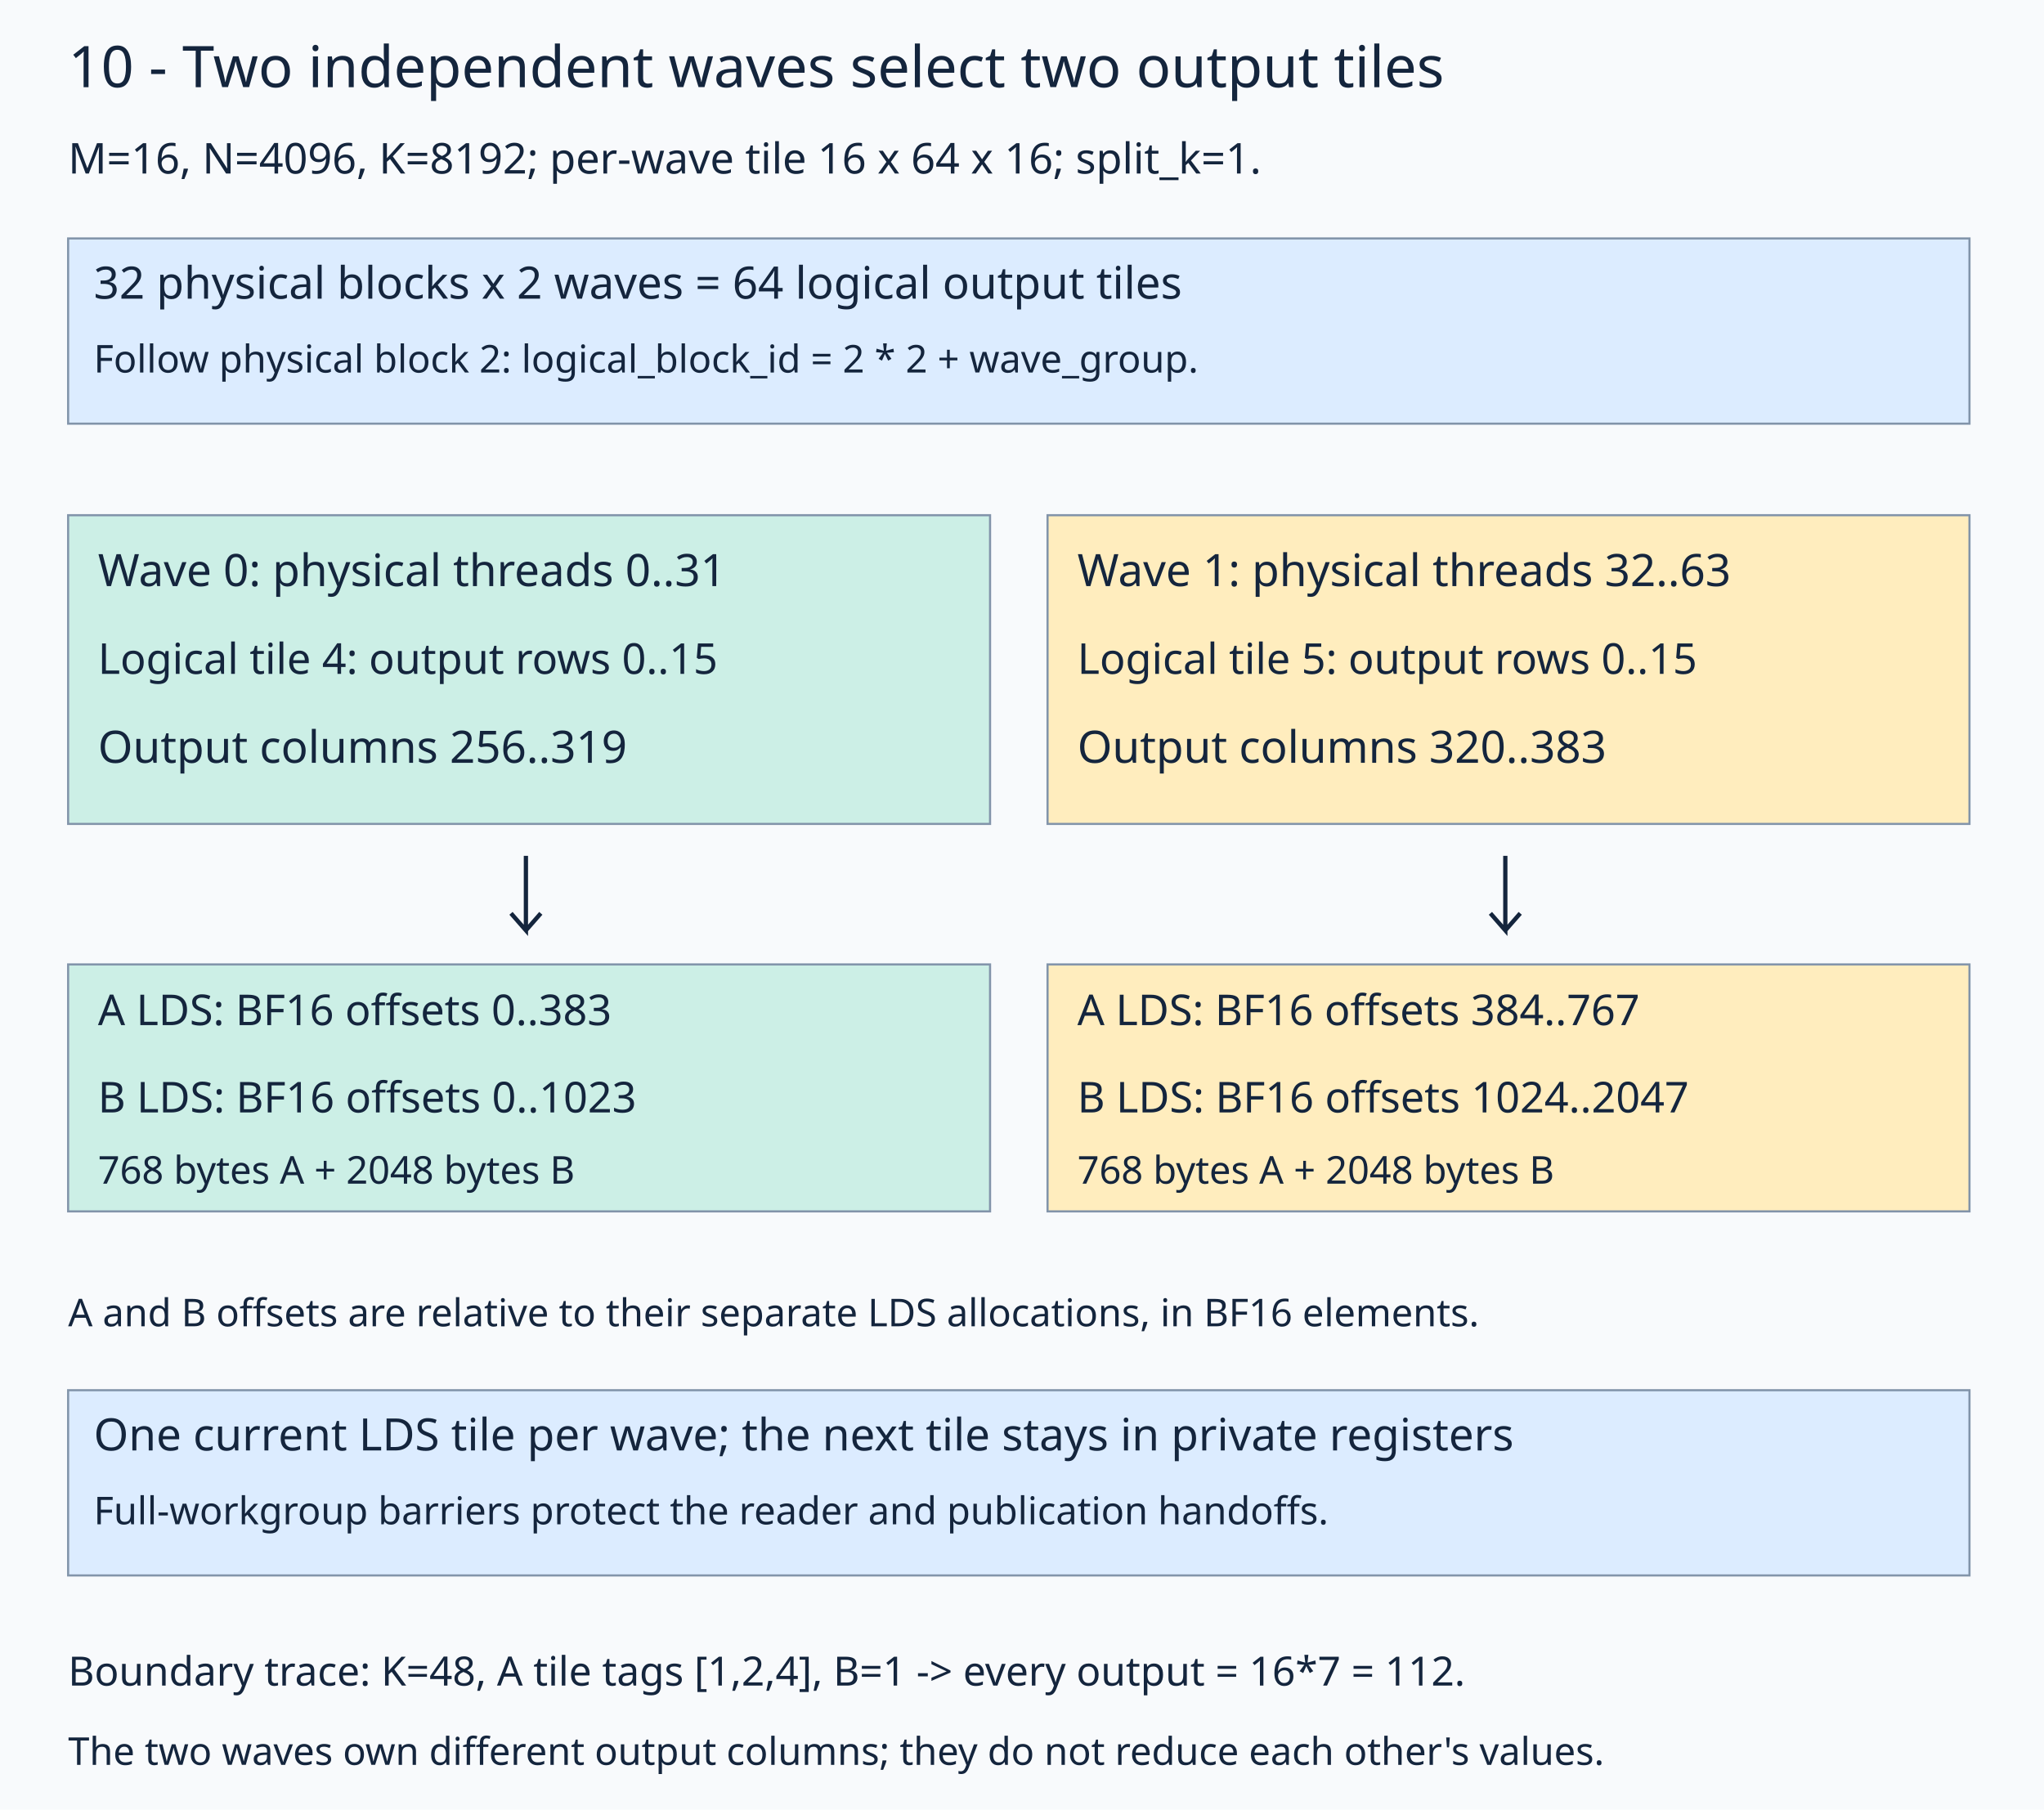
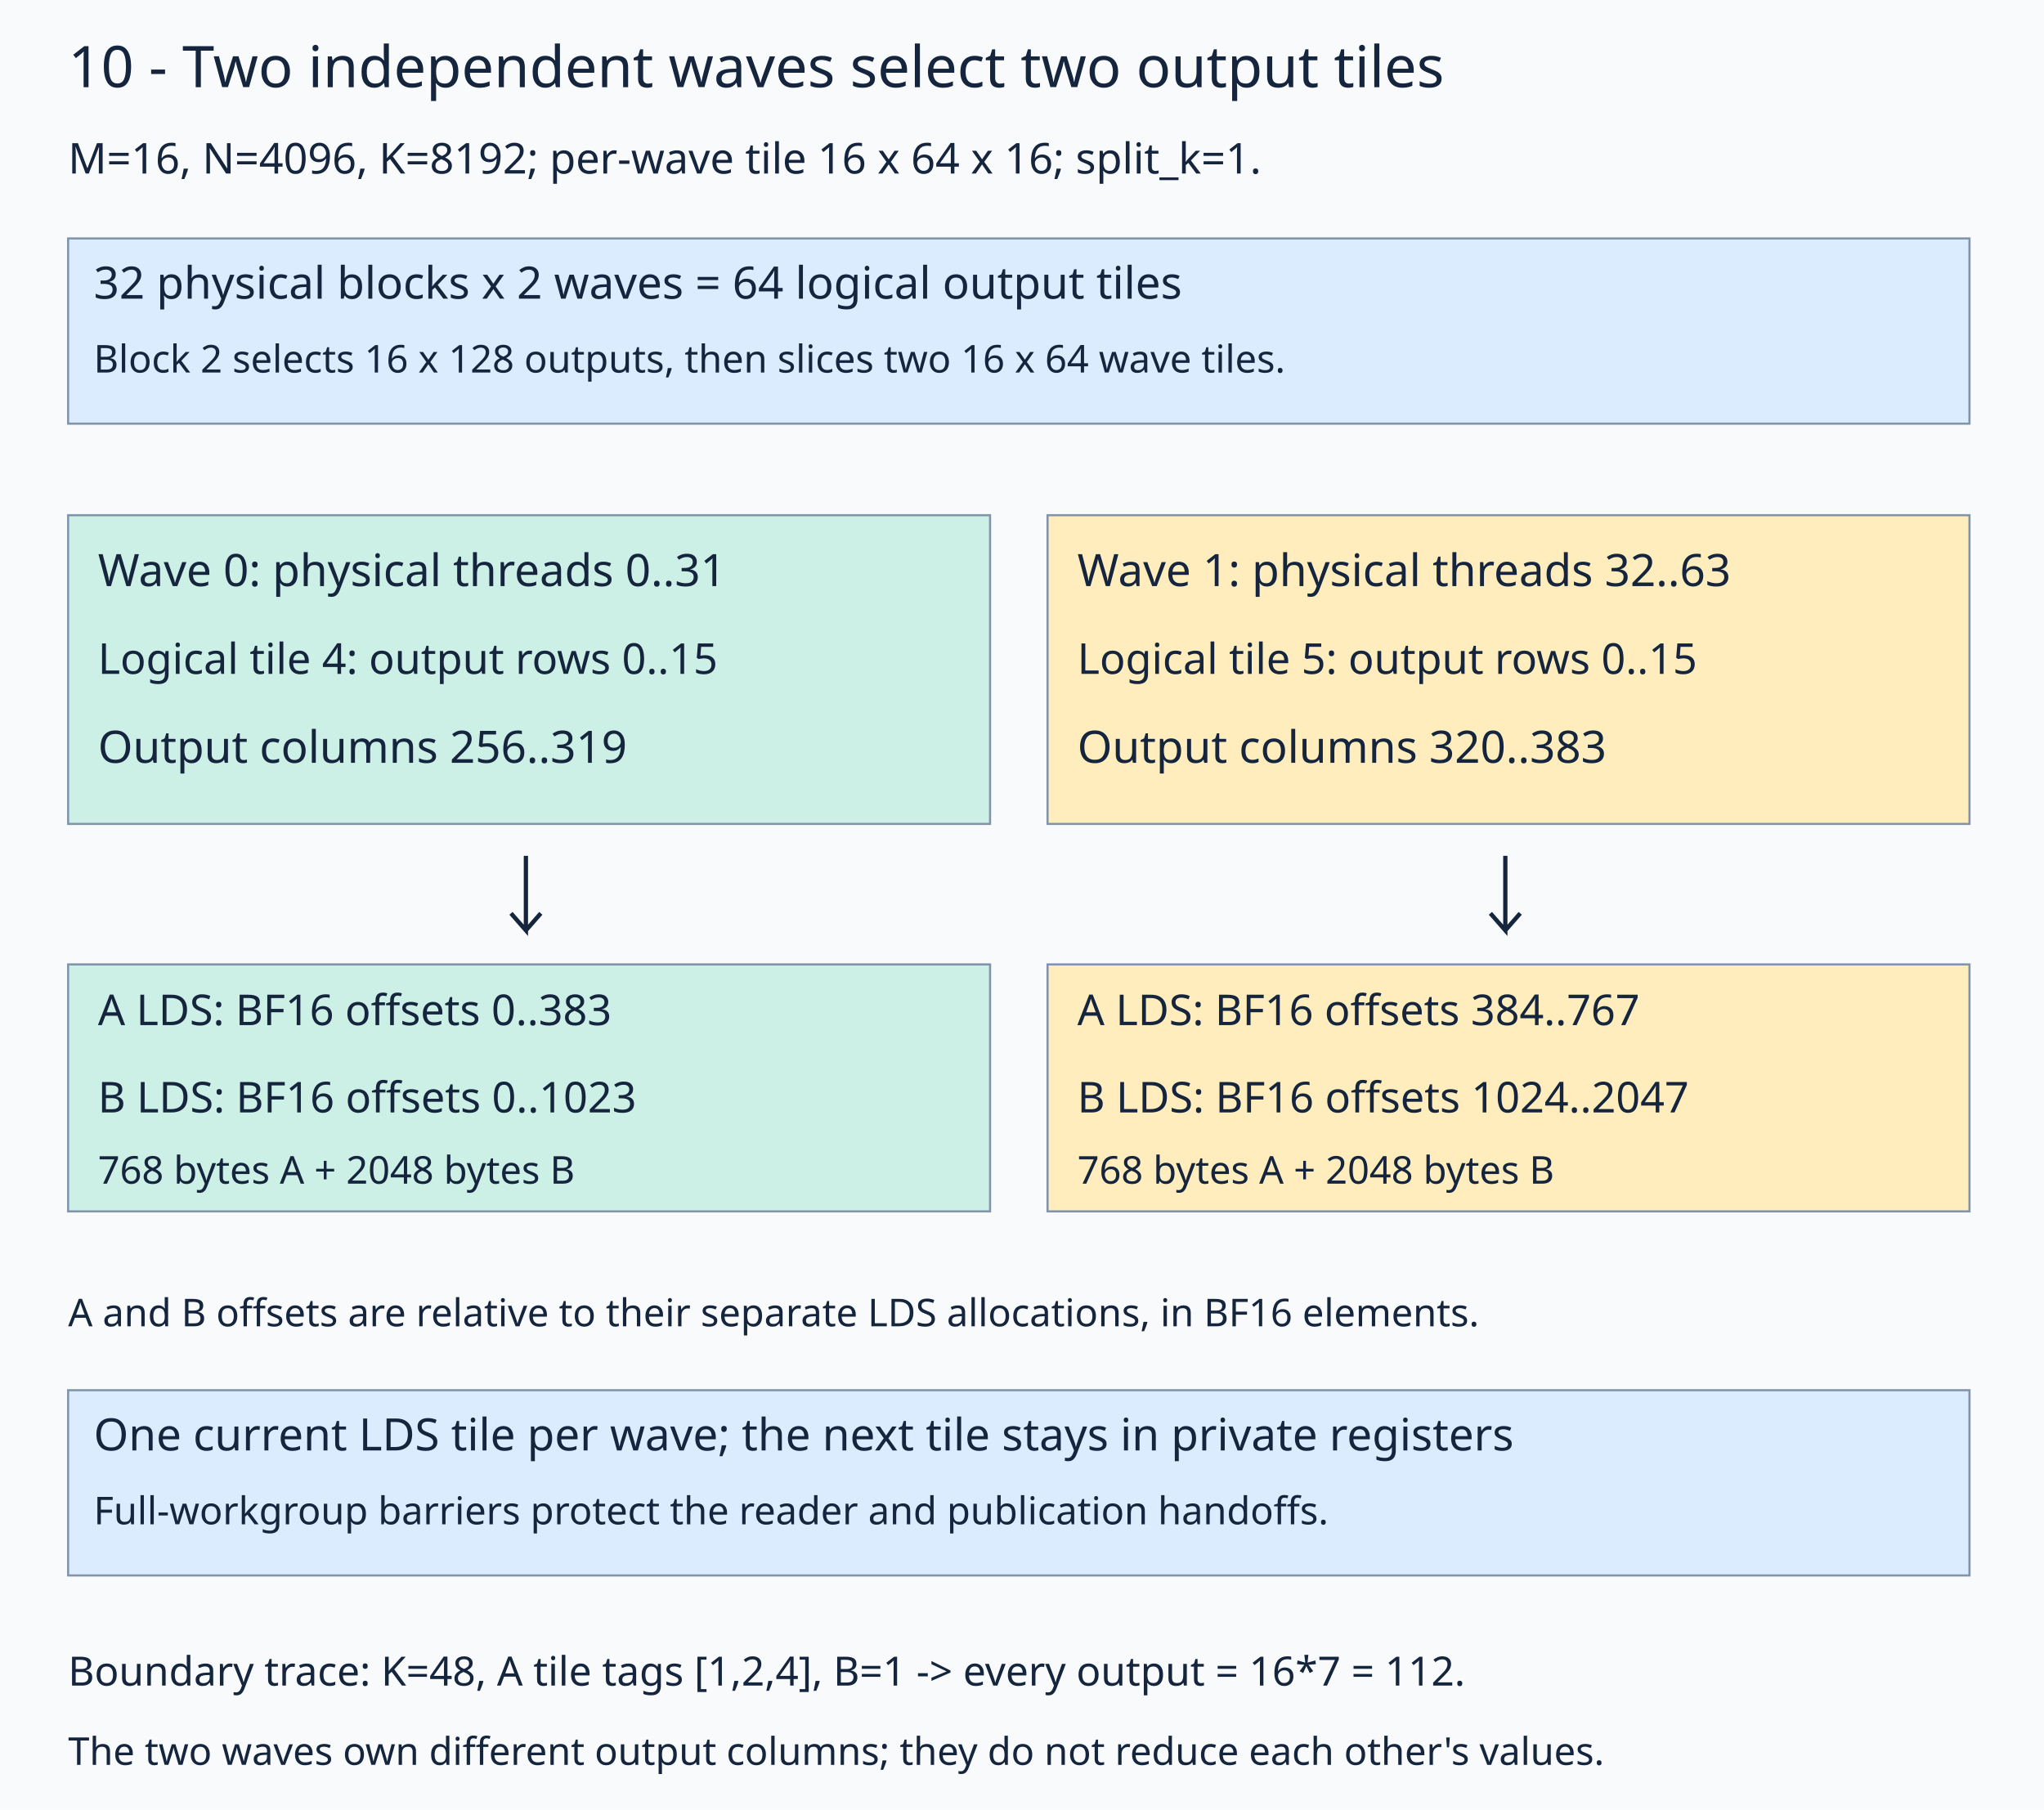
<svg xmlns="http://www.w3.org/2000/svg" width="960" height="850" viewBox="0 0 960 850" role="img" aria-labelledby="title desc">
  <rect width="100%" height="100%" fill="#f8fafc" />
  <text x="32" y="20" dominant-baseline="text-before-edge" font-family="Noto Sans, sans-serif" font-size="27" fill="#14253d">10 - Two independent waves select two output tiles</text>
  <text x="32" y="66" dominant-baseline="text-before-edge" font-family="Noto Sans, sans-serif" font-size="20" fill="#14253d">M=16, N=4096, K=8192; per-wave tile 16 x 64 x 16; split_k=1.</text>
  <rect x="32" y="112" width="893" height="87" fill="#dcecff" stroke="#8294aa" />
  <text x="44" y="124" dominant-baseline="text-before-edge" font-family="Noto Sans, sans-serif" font-size="21" fill="#14253d">32 physical blocks x 2 waves = 64 logical output tiles</text>
-   <text x="44" y="161" dominant-baseline="text-before-edge" font-family="Noto Sans, sans-serif" font-size="18" fill="#14253d">Follow physical block 2: logical_block_id = 2 * 2 + wave_group.</text>
+   <text x="44" y="161" dominant-baseline="text-before-edge" font-family="Noto Sans, sans-serif" font-size="18" fill="#14253d">Block 2 selects 16 x 128 outputs, then slices two 16 x 64 wave tiles.</text>
  <rect x="32" y="242" width="433" height="145" fill="#ccefe6" stroke="#8294aa" />
  <text x="46" y="259" dominant-baseline="text-before-edge" font-family="Noto Sans, sans-serif" font-size="21" fill="#14253d">Wave 0: physical threads 0..31</text>
  <text x="46" y="301" dominant-baseline="text-before-edge" font-family="Noto Sans, sans-serif" font-size="20" fill="#14253d">Logical tile 4: output rows 0..15</text>
  <text x="46" y="342" dominant-baseline="text-before-edge" font-family="Noto Sans, sans-serif" font-size="21" fill="#14253d">Output columns 256..319</text>
  <polyline points="247,402 247,437 240,429 247,437 254,429" fill="none" stroke="#14253d" stroke-width="2" />
  <rect x="32" y="453" width="433" height="116" fill="#ccefe6" stroke="#8294aa" />
  <text x="46" y="466" dominant-baseline="text-before-edge" font-family="Noto Sans, sans-serif" font-size="20" fill="#14253d">A LDS: BF16 offsets 0..383</text>
  <text x="46" y="507" dominant-baseline="text-before-edge" font-family="Noto Sans, sans-serif" font-size="20" fill="#14253d">B LDS: BF16 offsets 0..1023</text>
  <text x="46" y="542" dominant-baseline="text-before-edge" font-family="Noto Sans, sans-serif" font-size="18" fill="#14253d">768 bytes A + 2048 bytes B</text>
  <rect x="492" y="242" width="433" height="145" fill="#ffedbe" stroke="#8294aa" />
  <text x="506" y="259" dominant-baseline="text-before-edge" font-family="Noto Sans, sans-serif" font-size="21" fill="#14253d">Wave 1: physical threads 32..63</text>
  <text x="506" y="301" dominant-baseline="text-before-edge" font-family="Noto Sans, sans-serif" font-size="20" fill="#14253d">Logical tile 5: output rows 0..15</text>
  <text x="506" y="342" dominant-baseline="text-before-edge" font-family="Noto Sans, sans-serif" font-size="21" fill="#14253d">Output columns 320..383</text>
  <polyline points="707,402 707,437 700,429 707,437 714,429" fill="none" stroke="#14253d" stroke-width="2" />
  <rect x="492" y="453" width="433" height="116" fill="#ffedbe" stroke="#8294aa" />
  <text x="506" y="466" dominant-baseline="text-before-edge" font-family="Noto Sans, sans-serif" font-size="20" fill="#14253d">A LDS: BF16 offsets 384..767</text>
  <text x="506" y="507" dominant-baseline="text-before-edge" font-family="Noto Sans, sans-serif" font-size="20" fill="#14253d">B LDS: BF16 offsets 1024..2047</text>
  <text x="506" y="542" dominant-baseline="text-before-edge" font-family="Noto Sans, sans-serif" font-size="18" fill="#14253d">768 bytes A + 2048 bytes B</text>
  <text x="32" y="609" dominant-baseline="text-before-edge" font-family="Noto Sans, sans-serif" font-size="18" fill="#14253d">A and B offsets are relative to their separate LDS allocations, in BF16 elements.</text>
  <rect x="32" y="653" width="893" height="87" fill="#dcecff" stroke="#8294aa" />
  <text x="44" y="665" dominant-baseline="text-before-edge" font-family="Noto Sans, sans-serif" font-size="21" fill="#14253d">One current LDS tile per wave; the next tile stays in private registers</text>
  <text x="44" y="702" dominant-baseline="text-before-edge" font-family="Noto Sans, sans-serif" font-size="18" fill="#14253d">Full-workgroup barriers protect the reader and publication handoffs.</text>
  <text x="32" y="777" dominant-baseline="text-before-edge" font-family="Noto Sans, sans-serif" font-size="19" fill="#14253d">Boundary trace: K=48, A tile tags [1,2,4], B=1 -&gt; every output = 16*7 = 112.</text>
  <text x="32" y="815" dominant-baseline="text-before-edge" font-family="Noto Sans, sans-serif" font-size="18" fill="#14253d">The two waves own different output columns; they do not reduce each other's values.</text>
</svg>
